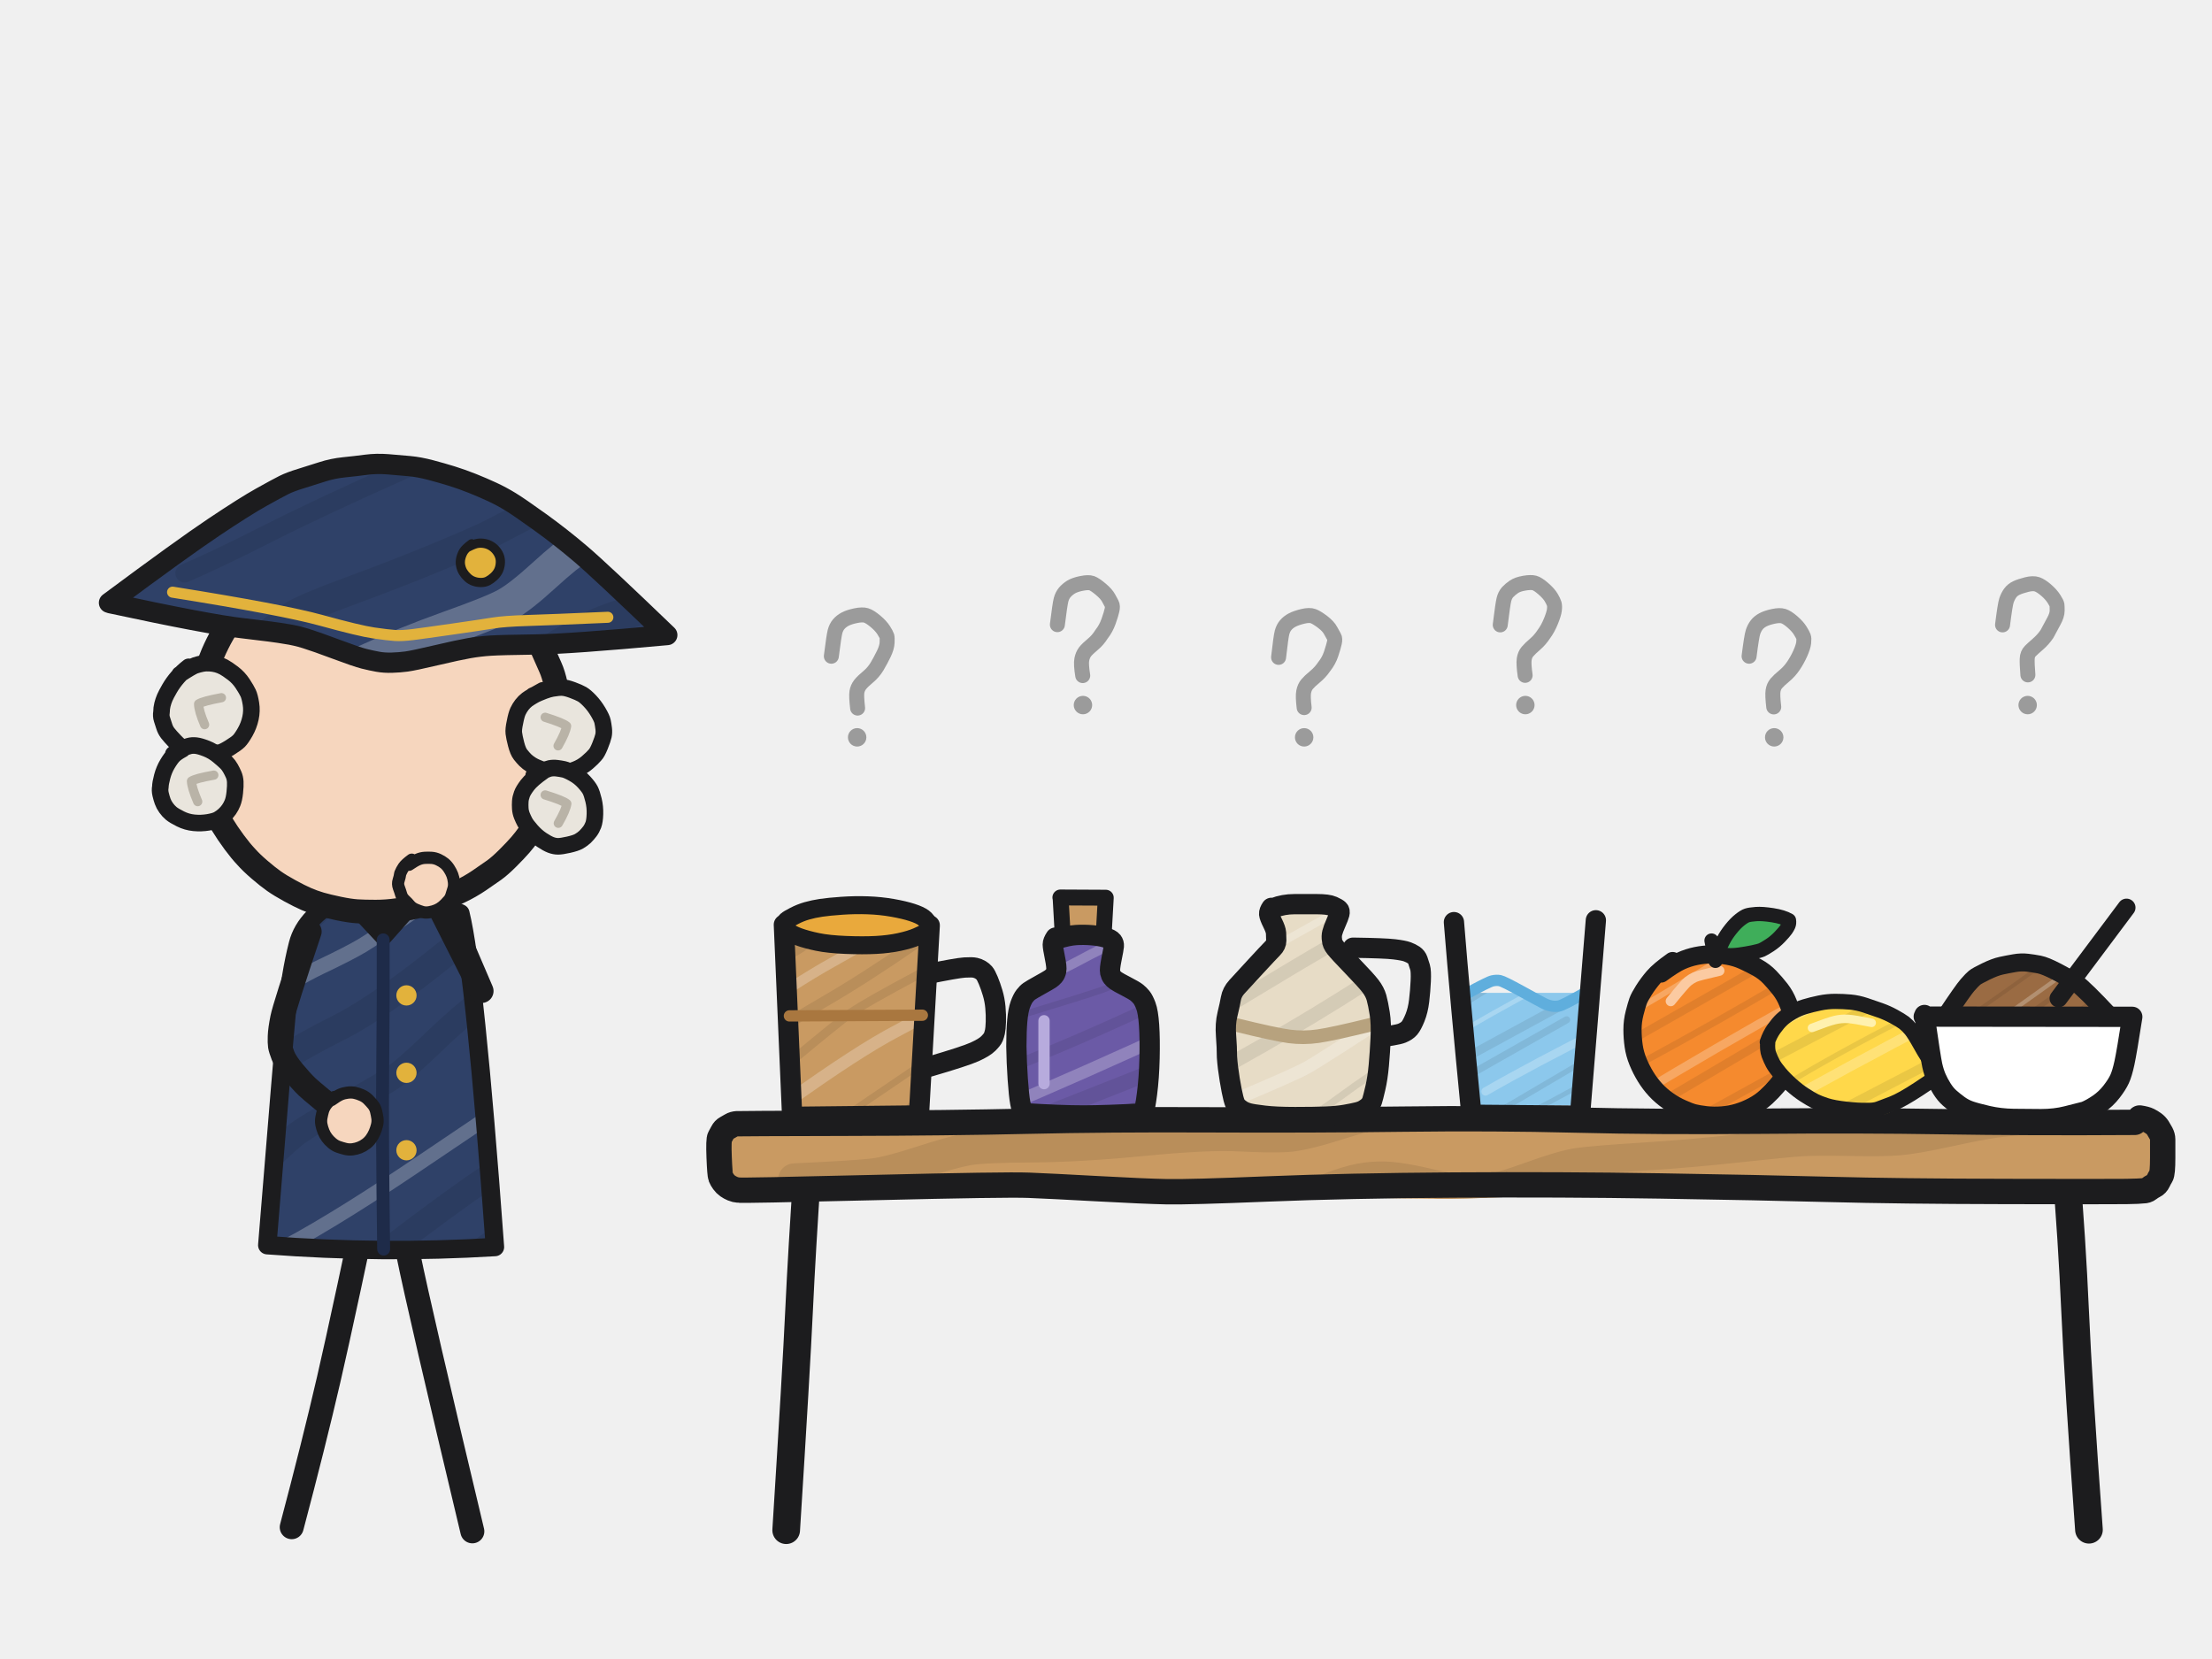
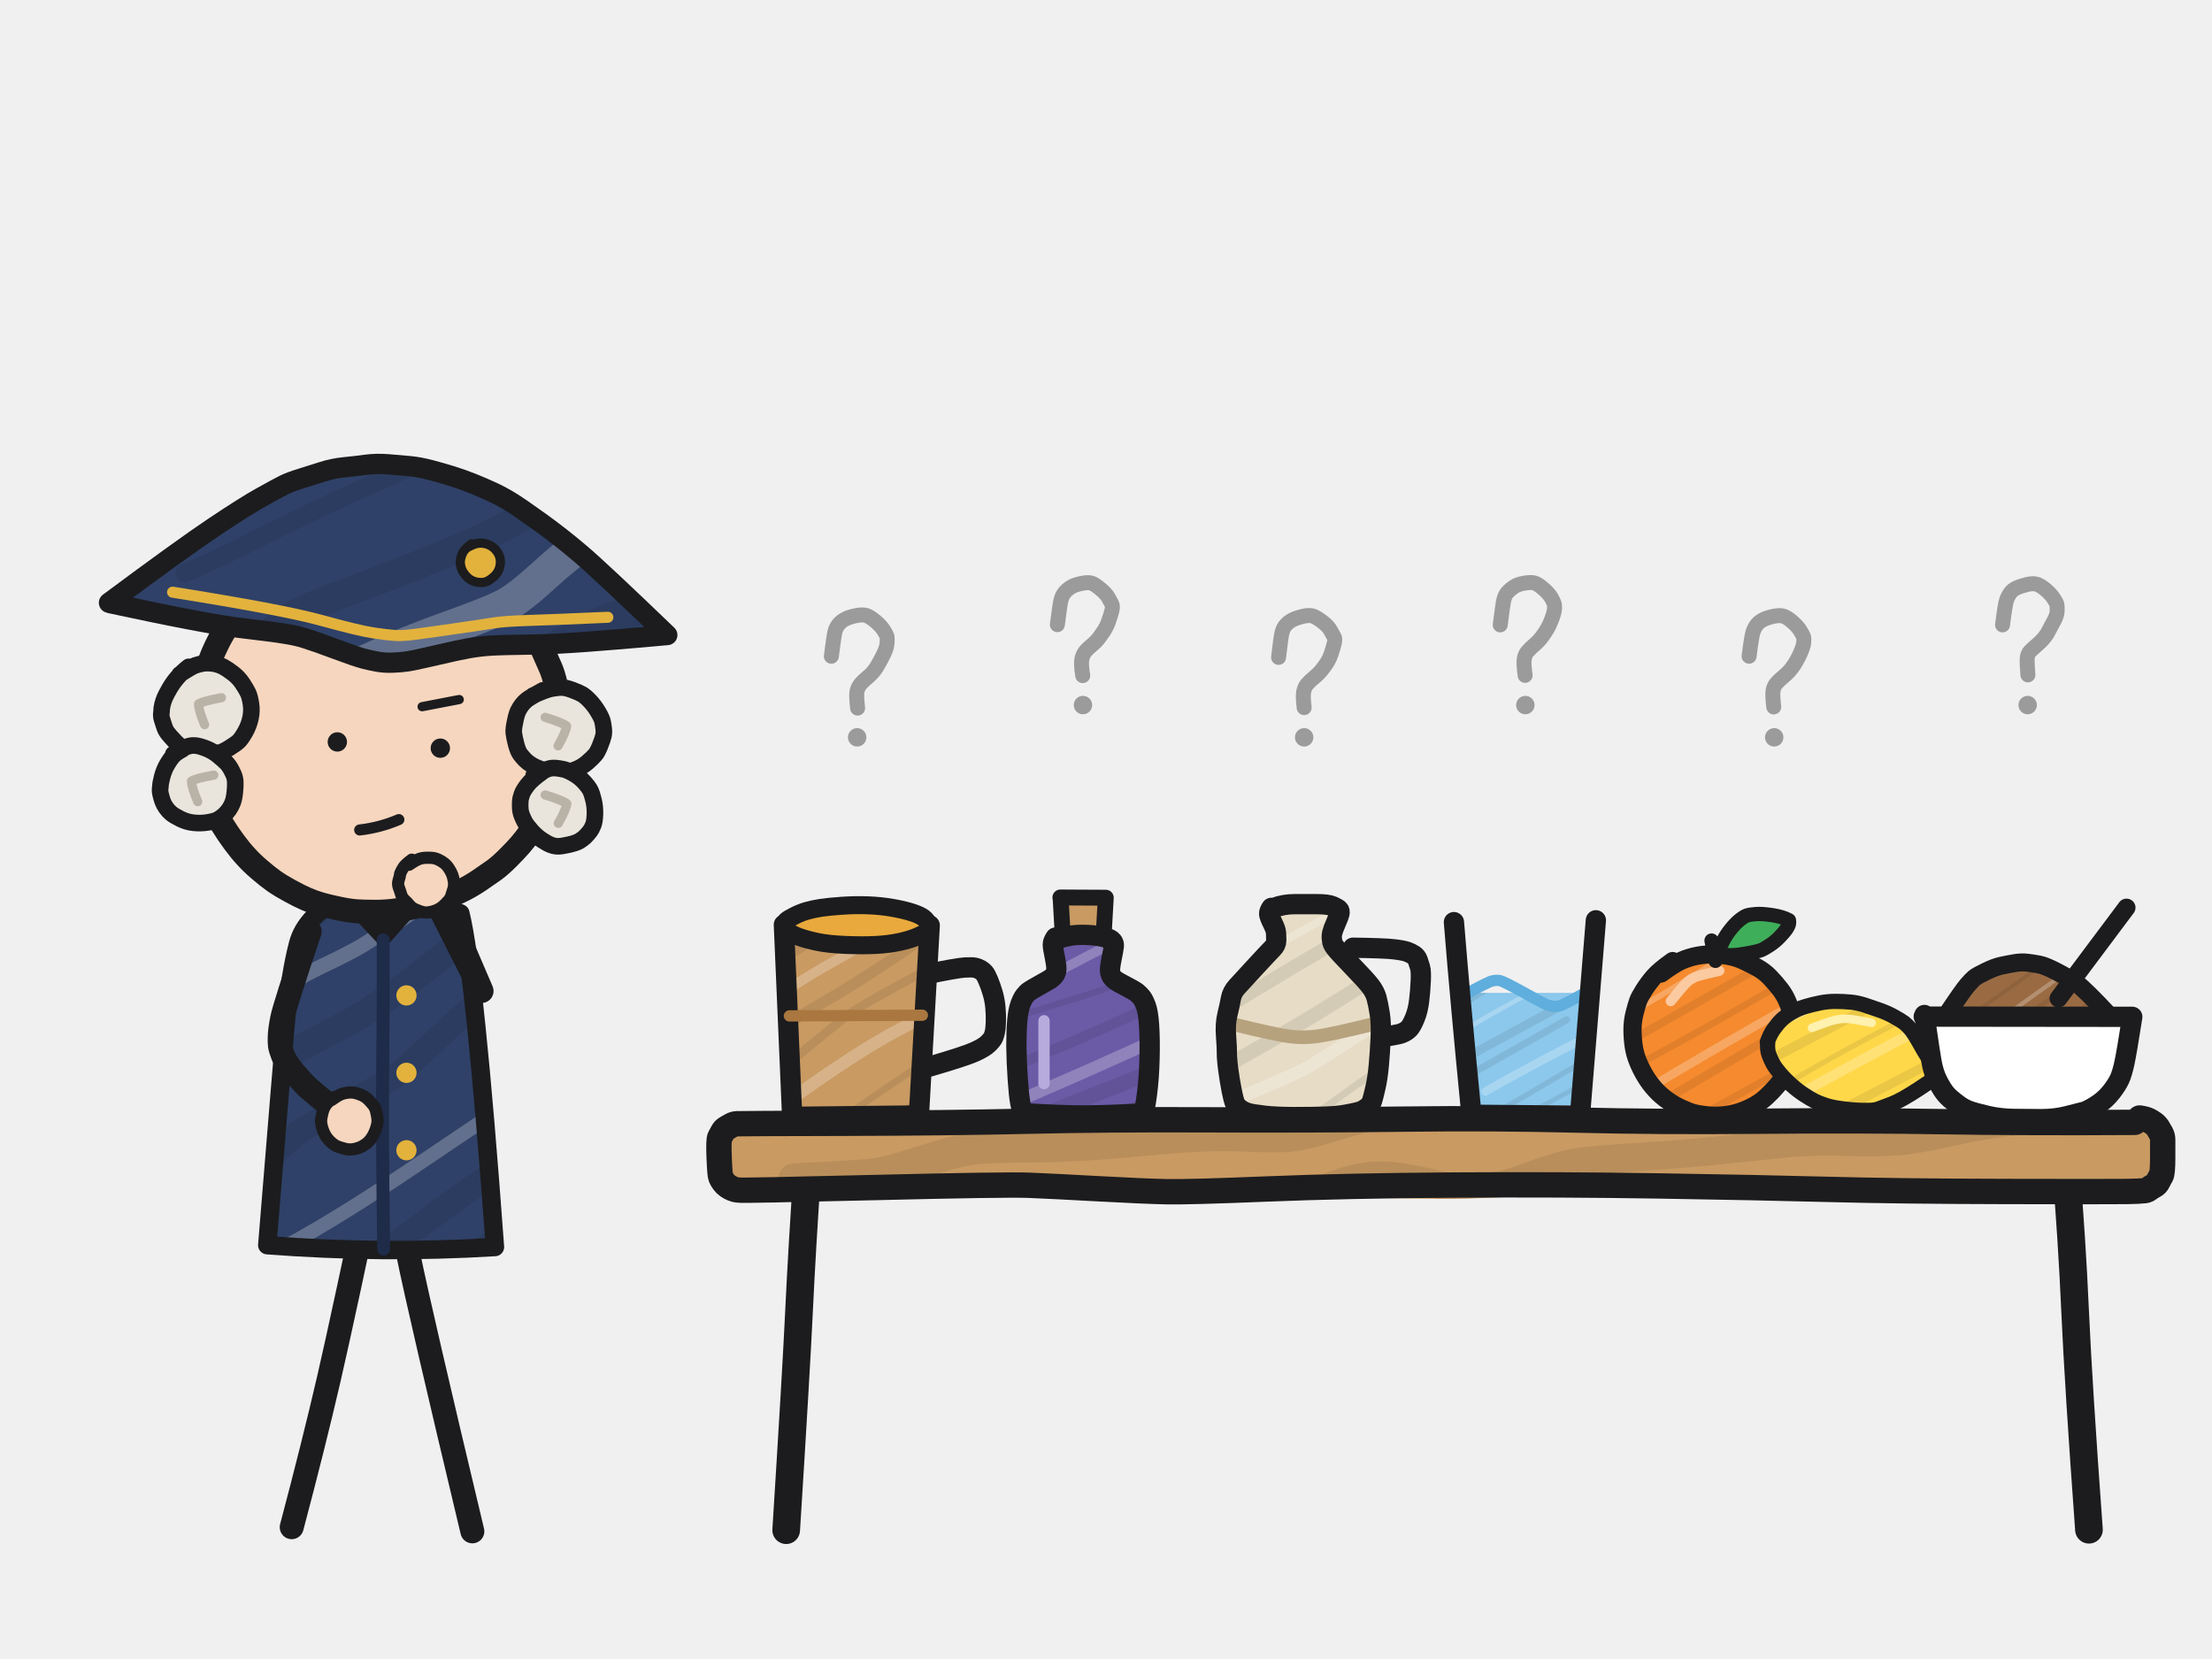
<svg xmlns="http://www.w3.org/2000/svg" viewBox="0 0 960 720" width="960" height="720" fill="none" stroke-linecap="round" stroke-linejoin="round">
  <defs>
    <path id="b1" d="M930.7 488.8q.7 .2 2 .4t2.5 .6t2.2 1.2t1.8 1.8t1.3 2.2t.7 2.4t.1 6.2t-.2 6.2t-.6 2.4t-1.3 2.2t-1.9 1.8q-1.1 .8 -2.3 1.2t-2.5 .7t-20.1 0t-63.6 .8t-80.6-.4t-47.6-1.4t-21.7 .2t-33.7 1.5t-35.7 1.5t-55.4-.9t-92.8-.7q-49.3 .5 -89.3-.1t-54.4-.5t-15.6-.1t-2.6-.6t-2.3-1.2t-1.9-1.8t-1.3-2.2t-.8-2.4t-.3-6t.1-6.1t.6-2.4q.5-1.2 1.3-2.1t1.8-1.8t2.2-1.1t2.5-.6t19 .4t69.6 .3t98.6-1.2t194.1-1.1t187.3 .2t40.8 .5z" />
    <clipPath id="b1c">
      <use href="#b1" />
    </clipPath>
    <path id="b2" d="M340.8 402.7l62.4 1.6q-3.2 51.7 -4.2 81.2l-52.7-.1l-4.5-82.7l-1 0z" />
    <clipPath id="b2c">
      <use href="#b2" />
    </clipPath>
    <path id="b3" d="M458.9 410.1q-1.2 1.7 -1.2 2.9t1 5.5t.5 5.7t-.9 2.1t-1.6 1.4t-4.5 2.4t-4.6 2.7t-2.1 2t-1.8 3.7t-1.4 6.8t-.5 9.3q0 5.1 .3 11.7t1.1 12t1.6 6.9q16.2 .8 26 .7t25.9-1.3q.8-1.5 1.4-5.7t.9-13.9t0-16.1t-.8-8.7t-1.2-3.9t-1.6-2.6t-2-2.1t-4.7-2.7t-4.5-2.5t-1.6-1.4t-1-2.2q-.4-1.3 .5-5.7t.9-5.6t-.5-2.1t-3-1.6t-7.7-.9t-8.4 .4t-5.1 1.3l.6 1.5z" />
    <clipPath id="b3c">
      <use href="#b3" />
    </clipPath>
    <path id="b4" d="M554.6 395.8q-1 1.6 -.8 2.7t1.6 3.8t1.7 4.3t.2 3.1t-1.5 3.4t-6.5 6.8t-7.3 7.2t-3.5 4.9t-2.1 5.2t-1.3 7.2t-.7 10.9q-.2 6.3 .5 13.3t1.2 9.8t1.3 3.6t1.8 1.7t3.9 1.6t6.6 1.3t10.5 .7t11.6 .1t8.9-.6t6.8-1.3t4-1.5q1.2-.7 2-1.7t1.2-2.1t1.6-8.3t1.5-11.8t.3-9.6t-.3-8.1t-.9-5.8t-1.1-4.1t-2.3-4t-7.9-9t-7.5-8.3q-1.2-1.9 -1.5-3.6t.1-3.2t1.7-4.4t1.5-3.9t-.3-1.9t-1.4-1.1t-3.4-.9t-5.9-.6t-6.6 0t-5.9 .6t-4.3 1.2l2.5 2.4z" />
    <clipPath id="b4c">
      <use href="#b4" />
    </clipPath>
    <path id="b5" d="M636.9 430.9l50.9 0l-4.3 48.9l-43.2-.1q-3.9-46 -3.4-48.8z" />
    <clipPath id="b5c">
      <use href="#b5" />
    </clipPath>
    <path id="b6" d="M721.9 424q5.6-3.9 8.7-5.3t6.5-2.1t6.8-.6t6.8 .8t6.6 2t6.1 3.2t5.3 4.2t4.4 5.3t3.3 5.9t2.1 6.5t.7 6.8q.1 3.4 -.6 6.8t-1.9 6.6t-3.2 6t-4.3 5.4t-5.2 4.5t-5.9 3.4t-6.6 2.1t-6.8 .7t-6.8-.7t-6.6-2.1t-6-3.4q-2.9-2 -5.3-4.6t-4.2-5.6t-3.1-6.4t-1.8-6.9t-.6-5.3t.4-5.4t1-5.3t2-5t3.6-6.2t3.4-4.2t7-5.5l-5.8 4.4z" />
    <clipPath id="b6c">
      <use href="#b6" />
    </clipPath>
    <path id="b7" d="M768 456.4q0-2 .6-3.7t2.5-4.3t3.5-4.1t3.5-2.8t4.7-2.4t6-1.9t6.7-1.1t6.6-.1t8.4 1.8t8.3 2.9t5.4 3q2.5 1.6 4.7 4.2t5.1 7.9t4 6.4t2.9 2.2t2.1 1.9t-.5 1.8t-2.4 2.3t-7.8 5.3t-9.2 5.6t-5 2.2t-5.1 .9q-3.1 .3 -8.6-.1t-8.7-1.2t-5.9-2.1t-5.6-3.2t-5.1-3.8t-4.4-4.1t-3.8-5t-2.3-4.6t-.6-3.9z" />
    <clipPath id="b7c">
      <use href="#b7" />
    </clipPath>
    <path id="b8" d="M844.7 441q7.4-11 9.5-13.4t3.1-3.3t4.9-2.7t6.6-2.6t5.7-1.1t5.5-.2t5.2 .8t7.4 3.1t8.3 5t14.7 14.4l-70.9 0z" />
    <clipPath id="b8c">
      <use href="#b8" />
    </clipPath>
    <path id="b9" d="M151.9 390.6q-17.5 8 -20.7 20.8t-13 130.8q48.9 3.4 98 .9q-3.3-60.1 -5.9-89.8t-9.1-54.4l-17.8-7.6l-16.3 17.5l-16.2-18l1-.2z" />
    <clipPath id="b9c">
      <use href="#b9" />
    </clipPath>
    <path id="b10" d="M49 263.9q37.6-29.2 46.7-35.2t15.9-9.8t12.2-6t13.4-4.3t15.8-3.1t14.5-1.2t12.7 .8t12.6 2.4t13.8 4.6t12.9 5.9t11.7 7.5q6.4 4.6 16.3 12.6t16.3 13.8t27.8 25.9q-43.1 4.5 -62.6 5t-24.1 1.3t-14.2 2.7t-12.6 2.4t-6.2 .3t-7.7-.9t-15.4-4.9t-15.3-5.3t-9.1-2.1t-19.2-2.6t-57.3-10.7l1.1 .9z" />
    <clipPath id="b10c">
      <use href="#b10" />
    </clipPath>
  </defs>
  <path d="M350.5 506q-2.5 36.9 -3.7 62.6t-5.6 95.5" stroke="#1c1c1e" stroke-width="12" />
  <path d="M896.5 505.4q2.7 32.2 4.1 63.8t6 94.7" stroke="#1c1c1e" stroke-width="12" />
  <use href="#b1" fill="#C99A62" />
  <g clip-path="url(#b1c)">
    <path d="M321 236.2q13.7-1.3 27.2-4.1t20.4-3.6t27.4-1.4t47.9-3.3t41.1-1.9t20.7 .8t27.3-3.1t47.9-3.6t41-3.6t40.7-7.1t34-4.7q6.9-.4 20.7 0t61.7-2.1t54.8-3.3t20.3-4.6t27.1-5.7" stroke="#a98152" stroke-width="14" opacity="0.5" />
    <path d="M319.6 273q41.7 1.7 62.2-1.2t27.4-3.5t27.6-.7t34.4-2.9t40.9-7.1t34.2-5t20.7-.2t34.6-.4t55.1-3.1t47.9-6.1t20.4-4.9q6.8-1.1 27.7 .8t27.8 .7t20.2-5.9t20.4-5.4t20.8 1.1t27.8 1.9" stroke="#e1c7a9" stroke-width="12.3" opacity="0.55" />
    <path d="M421.4 301q14 .4 35-.5t48.7-2.5t34.8-2.8t20.6-4.8t20.6-4.4t21.1 1.1t21.2 1.7t27.4-6.3t27.5-6.2t21.2 1.9t21.1 1.3q6.9-.6 48.4-7.3t48.4-6.7t21.1 1.4" stroke="#a98152" stroke-width="7.2" opacity="0.5" />
    <path d="M436.9 325q28.2 3.3 35.2 3.5t13.9-1.4t20.4-6.2t20.6-4.8t21 1.6t21.1 1.5t48.3-7.1t48.3-6.9t21.1 1t21 .6t20.7-3.2q13.7-2.8 20.6-3.7t27.8-1.4t27.8-1.6t34.3-7.5" stroke="#a98152" stroke-width="6.2" opacity="0.5" />
    <path d="M315.9 378.5q14.1 .6 21-.9t20.5-6.2t20.6-5t21.2 1.6t21.2 1.6t48.5-7.1t48.5-7t21.1 1t21.1 .6t20.7-3.2t20.7-3.7q7-.8 28-1.4t27.9-1.6t20.7-4.3t20.7-3.5t21.2 2.3t21.3 2.4t48.3-8.6" stroke="#e1c7a9" stroke-width="6.9" opacity="0.55" />
    <path d="M368.2 401.3q41.5 2.3 61.9-1.3t47.9-4.8t47.8-5.6t27.3-4.1t20.9 2.6t20.8 2t20.4-3.6t20.4-4.1t27.5-.7t27.6-.8t20.3-4.6q13.5-3.5 20.3-4.1t20.8 1.3t20.9 2t27.5-1t27.4-2.2t20.2-5.6t20.3-5.3t20.6-.8" stroke="#a98152" stroke-width="11.6" opacity="0.5" />
    <path d="M429.1 435.5q14 1.5 20.8 .7t20.4-4t20.4-3.8t27.6-.5t41.1-4.6t27.2-4.9t20.9 1.8t41.5 .6t34.3-2.9t20.3-5.8t20.3-4.7q6.9-.5 20.7-.4t41.3-2.6t48.2-2.2t27.6-.5t20.3-5.4t40.8-7.1" stroke="#a98152" stroke-width="7.5" opacity="0.5" />
    <path d="M312.9 479.3q27.2-5.9 34-6.2t20.8 .1t20.7-.2t20.4-4.1t20.3-4.7t27.7 1t41.5 1.1t27.5-1.8t20.3-5.1t20.3-5.7t27.5-1.5q20.7-.2 48.1-2.9t48.2-2.3t27.5-1t20.2-5.8t41-5.9t41.5 .7" stroke="#e1c7a9" stroke-width="8.3" opacity="0.55" />
    <path d="M344.7 511.9q27.7-1.3 34.6-2.2t20.4-5.3t20.3-5.6t27.7-1.3t48.4-2.8t41.5-2t20.8 .3t20.5-4.7t20.3-5.8t34.5-2.7t41.8 1.6q14.2 2.9 21.1 2.8t20.4-5.3t20.3-6.9t13.8-1.1t21.1 3.6t21 2.1t20.3-5.7t20.4-6t27.6-2.3t75.8-6.6" stroke="#a98152" stroke-width="14" opacity="0.5" />
    <path d="M371.3 531.4q42.2 1 49-.6t20.6-5.9t34.6-5.5t28-1.5t21.2 2.7t21.3 3t13.9-2t13.6-5.1t13.7-4.8t13.9-1.5t21.3 3.6q14.3 3.1 21.2 2.3t20.6-5.8t20.6-6t27.8-2.3t41.8-3.6t27.9-2.7t21-.1t21-.3t20.8-3.6t20.7-4t27.9-2.5q20.9-1.5 35-1.1" stroke="#a98152" stroke-width="12.2" opacity="0.5" />
    <path d="M390 565.6q14 .3 20.9-1.8t13.6-5.1t13.6-4.8t13.9-1.5t21.3 3.5t21.2 2.3t20.6-5.7t20.5-6t27.9-2.4t41.7-3.6t27.8-2.6q7-.4 21-.1t21-.3t20.8-3.6t20.7-4t27.8-2.5t27.9-1.4t21.2 2.3t42.1-.1t41.8-2.5" stroke="#e1c7a9" stroke-width="11.3" opacity="0.55" />
    <path d="M410.7 586.1q27.7-1.8 48.3-4.1t41.5-2.2t27.8-.7t20.5-3.8t41.3-5.4t34.6-2.1t21 2.4t41.7-.3t48.4-2.5t41.6-1.8t27.6-2.8q6.8-1.1 20.3-6.3t20.3-6.2t20.9 .2" stroke="#a98152" stroke-width="9.7" opacity="0.5" />
    <path d="M341.2 632.4q27.5 .5 34.3 .2t27.1-4.5t40.7-5.5t27.3-1.8t20.7 1.9t20.8 2.2t27.3-1.8t47.9-2.6t47.8-2.3t27.2-3.4t13.3-4.6q6.7-2.8 13.4-4.9t13.5-2.5t20.7 1.4t20.7 1.4t27.2-3t74.9-7.6" stroke="#a98152" stroke-width="14.9" opacity="0.5" />
    <path d="M414.6 661.2q41.1-.2 68.2-2.5t40.5-7.3t20-6.7t13.6-1.6t20.6 1.7t61.4-3.7t68-5.3t47.7-1.9t34-3.3t20.1-5.6t40.5-7q27.1-2.9 54.5-2.2" stroke="#e1c7a9" stroke-width="12.4" opacity="0.55" />
    <path d="M354 695.1q13.8-2.7 27.3-7.9t20.5-5.8t21 .9t21 1.6t27.7-2.9t41.5-4.8t27.7-2.5t20.9-.3t41.8-1.5t34.6-3.1t20.5-5.6q13.6-4.3 41.3-7.2t41.7-2.6t41.9 .2t34.8-1.2t34.1-8.9" stroke="#a98152" stroke-width="14.4" opacity="0.5" />
    <path d="M388.9 718.6q41.9-.3 69.7-2.2t41.4-6t20.5-5.7t27.6-3.9t27.7-2.7t21 .1t41.9 .1t34.7-1.8t20.6-5.1t20.6-4t21.1 1.7q14.1 1.9 42 .7t48.3-6.4t27.5-5.6t20.9 0t21-.3t34.3-7.6" stroke="#a98152" stroke-width="12" opacity="0.5" />
    <path d="M337.8 767.2q40.2-11.3 60.7-13.7t27.2-2.8t20.6 0t41.2 .2t34.3-1.2t20.2-4.9t20.2-4.6t20.7 1.1t20.7 1.9t27.5-.7t27.3-1.8q6.8-.9 20.2-4.9t20.2-4.8t27.4-.8t27.4-1t20.2-4.5t20.3-3.6t20.9 2.9t20.8 3.1t27.3-2.7t41-2.9t27.4-.8q6.8-.8 20.1-5.1" stroke="#e1c7a9" stroke-width="14.8" opacity="0.55" />
    <path d="M372.4 794.6q41.3-10.3 48.3-10.1t21.2 1.9t35.2 .9t27.9-1.4t20.7-4.6t20.6-5.2t28-1.1t28-.9t20.6-4.4t20.8-4t21.2 2.6q14.3 3.1 21.3 3.3t27.9-2.7t41.8-2.9t28-1t20.6-5.5t20.6-5.5t21.1 .8t28.2 2.1" stroke="#a98152" stroke-width="13.6" opacity="0.5" />
    <path d="M405.1 829.9q41.5 .3 48.4-.6t20.4-4.3t20.4-4.1t20.9 2.2t21.1 3.4t27.4-2.3t27.5-3.2t20.7-.2t20.7-.3t20.4-5t20.2-5.9q6.8-1.4 13.8-1.1t20.9 2t20.8 .8t20.4-4.7t20.4-4.8t27.6-.5t41.1-4.3t41.1-5.3t61.9-4.3" stroke="#a98152" stroke-width="11.5" opacity="0.5" />
  </g>
  <path d="M928.6 485.2q2.6 .4 3.8 1t2.3 1.4t1.8 1.9t1.4 2.4t.7 2.6t0 8t-.7 7.8t-1.3 2.4t-1.8 1.9t-2.2 1.4t-2.5 .8q-1.3 .2 -7.3 .3t-52.4 0t-76.5-.9t-73.4-1.5t-89.7-.4t-80.6 1.7t-43.9 1.2t-29.8-1.3t-30-1.5t-67.4 1t-58.6 1.1q-1.3-.1 -2.5-.6t-2.2-1.2t-1.8-1.8t-1.2-2.1t-.7-8.6t.3-8.6t1.2-2.2t1.7-1.8t2.1-1.2t2.4-.7t46.4-.2q45.3-.1 79.9-.9t78.8-.6t83.8-.3t75.1 .4t79.5 .5t80.1 .2t83.1 .3" stroke="#1c1c1e" stroke-width="11" />
  <path d="M401.1 423q14.2-2.9 17.5-3.1t4.6 .1t2.3 .9t1.7 1.4t1.7 3.2t1.9 5.4t1.2 6.3t.2 6.3t-.4 4.3t-.7 2.3t-2.2 2.8q-1.7 1.7 -5.9 3.6t-19.6 6.4" stroke="#1c1c1e" stroke-width="8.8" />
  <use href="#b2" fill="#C99A62" />
  <g clip-path="url(#b2c)">
    <path d="M318.6 425.9q22.4-10.4 27.7-13.6t45-31.9" stroke="#a98152" stroke-width="3.8" opacity="0.5" />
    <path d="M324.4 441.4q20.4-14.6 36.9-23.8t27.1-16" stroke="#e1c7a9" stroke-width="4.3" opacity="0.55" />
    <path d="M329.5 452.3q11-7.6 28.3-17.6t39.3-25.2" stroke="#a98152" stroke-width="4.8" opacity="0.5" />
    <path d="M342 461.7q21.6-18 27.3-22.1t30.5-17.3" stroke="#a98152" stroke-width="3.8" opacity="0.5" />
    <path d="M342.1 477.9q30.3-21.7 46.9-30.4t26.9-15.6" stroke="#e1c7a9" stroke-width="5.3" opacity="0.55" />
    <path d="M364.4 485.9l55.4-37.6" stroke="#a98152" stroke-width="2.9" opacity="0.5" />
    <path d="M357.7 507.6l69-46.9" stroke="#a98152" stroke-width="6.2" opacity="0.5" />
  </g>
  <path d="M341.3 401.5l62.2 .1l-4.7 82.5l-55 .6l-3.6-83.4" stroke="#1c1c1e" stroke-width="8.8" />
  <path d="M403.1 400.7q.4 .9 .3 1.4t-1 1.6t-2.8 2t-4.4 1.8t-7.6 1.6t-10.6 1.1t-11.4 0t-10.4-1.2t-8.1-2.3t-4.1-1.8t-1.4-1.6q-.7-1 -.4-2.1t1.4-2.1t4.4-2.4t8.2-2.2t10.4-1.2t11.3 0t10.7 1.1t8.6 2.1t5 2.3t1.9 1.9z" fill="#E9A93C" />
  <path d="M403.2 402q-1 2.2 -1.6 2.7t-3.6 1.8t-7.6 2.3t-10.2 1.3t-13.1 0t-12.3-1.3t-8.1-2.2t-4.5-2.4t-1.4-1.5t0-1.7t.7-1.6q.5-.5 3.2-1.9t5.5-2.2t6.1-1.3t9-.9t11.3-.2t10.7 1.1t8.5 2t5 2.3t2.3 3.2" stroke="#1c1c1e" stroke-width="7.8" />
  <path d="M342.6 440.9l57.7-.3" stroke="#A9773F" stroke-width="4.9" />
  <path d="M360.8 284.8q1.1-8.8 1.6-10.7t1.6-3.2t2.8-2.2t4.6-1.5t4.5-.1t4 2.5t3.6 3.9t1.4 2.6t.1 2.8t-1.4 4.8t-3 5.6q-1.6 2.6 -3.9 4.5t-3.4 3.3t-1.4 3.2t.3 7" stroke="#9b9b9b" stroke-width="6.5" />
  <circle cx="372" cy="320" r="4" fill="#9b9b9b" />
  <path d="M460.4 390.6l19.6 .1l-1 17.7l-17.7 0l-.9-17.8z" fill="#C99A62" />
  <path d="M460.2 389.5l19.7 .1l-1 17.7l-17.6 0l-1-17.6" stroke="#1c1c1e" stroke-width="6.9" />
  <use href="#b3" fill="#6B5AA6" />
  <g clip-path="url(#b3c)">
    <path d="M426 422.1q23.5-12.3 72.7-31.3" stroke="#5a4c8b" stroke-width="3.5" opacity="0.5" />
    <path d="M416.8 439.8q38.3-15.8 50.5-22.4t24.8-12.2" stroke="#aea4ce" stroke-width="4.2" opacity="0.55" />
    <path d="M438 442.2q35.1-10.7 40.8-12.8t16.7-7.4" stroke="#5a4c8b" stroke-width="2.8" opacity="0.5" />
    <path d="M436.8 464q44.8-18.1 77.3-34.3" stroke="#5a4c8b" stroke-width="4.6" opacity="0.5" />
    <path d="M432.5 481.7q36.1-15.1 83.5-37" stroke="#aea4ce" stroke-width="5.3" opacity="0.55" />
    <path d="M435.9 490.5l72.2-28.5" stroke="#5a4c8b" stroke-width="6.7" opacity="0.5" />
    <path d="M442.9 503.3q49.9-22.3 75.2-32.3" stroke="#5a4c8b" stroke-width="6.4" opacity="0.5" />
  </g>
  <path d="M453.1 443l0 27.3" stroke="#B7ABDD" stroke-width="4.9" />
  <path d="M458.1 406.9q-1.2 1.8 -1.2 3t.9 5.6t.6 5.8t-1 2.2t-1.6 1.4t-4.5 2.6t-4.6 2.7t-2 2t-1.9 3.8t-1.3 6.9t-.4 11.2q.1 6.9 .6 14.2t1.1 10.4t1.3 4.4q16.2 1 26 1t26-.9q.8-1.5 1.7-8.5t1.1-15.4t-.2-14.3t-1.4-8.5t-1.9-3.7t-2-2t-4.6-2.7t-4.5-2.5t-1.6-1.5t-.9-2.1t.6-5.8q.9-4.4 1-5.6t-.6-2.1t-3-1.6t-5.8-1t-6.9-.1t-8.2 1.7" stroke="#1c1c1e" stroke-width="8.8" />
  <path d="M458.9 271.1q1.1-8.9 1.6-10.8t1.6-3.2t2.7-2.3t4.6-1.6t4.4-.1t3.9 2.6t3.4 3.8t1.4 2.6t.1 2.7t-1.5 4.9t-3 5.5q-1.6 2.6 -3.9 4.5t-3.3 3.2t-1.4 3.3t.4 7" stroke="#9b9b9b" stroke-width="6.5" />
  <circle cx="470" cy="306" r="4" fill="#9b9b9b" />
  <path d="M587.2 411.3q13.8 .2 17.9 .7t5.7 1.1t2.8 1.4t1.7 2.2t1 3.1t.3 6t-.7 8.5t-1.8 7.4t-2.4 4.5t-3.3 2.2t-12.7 2.2" stroke="#1c1c1e" stroke-width="8.8" />
  <use href="#b4" fill="#E7DCC6" />
  <g clip-path="url(#b4c)">
    <path d="M512.7 417.6l78-48.5" stroke="#c2b9a6" stroke-width="3.6" opacity="0.5" />
    <path d="M517.4 430.7l60.8-34" stroke="#f2ece0" stroke-width="3.3" opacity="0.55" />
    <path d="M516.4 447q53.1-32.7 75-44.6" stroke="#c2b9a6" stroke-width="5.8" opacity="0.5" />
    <path d="M525.2 466.4q45.3-24.5 88.1-53.3" stroke="#c2b9a6" stroke-width="6.2" opacity="0.5" />
    <path d="M538.2 476.3q23.4-9.9 28.9-12.9t47.8-30.6" stroke="#f2ece0" stroke-width="5.5" opacity="0.55" />
    <path d="M558.6 491q10.8-6 25.7-17t36.5-22.9" stroke="#c2b9a6" stroke-width="3.1" opacity="0.5" />
    <path d="M564.8 504.8q32.8-20.3 66.5-39.1" stroke="#c2b9a6" stroke-width="3.4" opacity="0.5" />
  </g>
  <path d="M536.4 444.8q17.1 4.2 23.2 5t12.4-.1t23.4-5.1" stroke="#B7A27E" stroke-width="5.9" />
  <path d="M551.8 394q-1.1 1.6 -1 2.7t1.5 3.9t1.5 4.3t.1 3.3t-1.6 3.4t-7.5 8t-8 8.7t-2.6 5.1t-1.5 6.9t-.6 9.2t.4 9.2q.3 4.5 1.2 9.9t1.6 8.1t1.5 3.5t2 1.6t3 1.3t6.9 1.1t13.4 .6t13.3-.2t8.4-.8t5.4-1.1t3.1-1.3q1.2-.7 2-1.6t1.2-2.1t1.4-5.5t1.5-9.9t.8-11.8t-.4-10.6t-1.4-6.9t-2.6-5t-7.8-8.6t-7.4-8t-1.5-3.4q-.3-1.6 .1-3.2t1.6-4.3t1.5-3.9t-.3-1.8t-2.6-1.5t-6.9-.9t-9.7 0t-8.9 1.6" stroke="#1c1c1e" stroke-width="8.8" />
  <path d="M554.9 285.3q1-8.9 1.5-10.8t1.6-3.2t2.8-2.2t4.6-1.6t4.5-.1t4.1 2.5t3.5 3.8t1.5 2.7t.1 2.6t-1.4 4.8t-3 5.5q-1.7 2.5 -4 4.4t-3.4 3.2t-1.5 3.3t.2 6.9" stroke="#9b9b9b" stroke-width="6.5" />
  <circle cx="566" cy="320" r="4" fill="#9b9b9b" />
  <use href="#b5" fill="#8CC8EC" />
  <g clip-path="url(#b5c)">
    <path d="M616.7 446.9q23.1-15.4 59.1-36.3" stroke="#76a8c6" stroke-width="3.8" opacity="0.5" />
    <path d="M625.4 452.9q22.6-13.6 46-25.9" stroke="#c0e1f5" stroke-width="2" opacity="0.55" />
    <path d="M626.8 464.1l50.9-27.7" stroke="#76a8c6" stroke-width="3.8" opacity="0.5" />
    <path d="M634.4 468.4l45.5-25.8" stroke="#76a8c6" stroke-width="3.1" opacity="0.5" />
    <path d="M644.7 473.7q20.5-11.8 52.3-27.8" stroke="#c0e1f5" stroke-width="3.6" opacity="0.55" />
    <path d="M648.6 483.4l47.9-28.2" stroke="#76a8c6" stroke-width="2.4" opacity="0.5" />
    <path d="M653.3 488.1q20.1-9.9 39.6-21" stroke="#76a8c6" stroke-width="2.1" opacity="0.5" />
  </g>
  <path d="M636.6 431.2q9.3-5.1 11.1-5.5t3.3-.1t9.5 4.7t9.6 5.2t3.2 1.1t3.3 0t10.9-5.5" stroke="#5FAEDD" stroke-width="4.9" />
  <path d="M631 400.2q2.7 33.7 7.6 83.6l47.1 .4l6.9-84.8" stroke="#1c1c1e" stroke-width="8.8" />
  <path d="M651.1 271.2q1.1-9 1.6-11t1.6-3.2t2.7-2.3t4.5-1.6t4.4-.1t3.9 2.5t3.4 3.8t1.3 2.7t.1 2.7t-1.5 4.9t-3 5.5q-1.7 2.6 -3.9 4.5t-3.3 3.2t-1.4 3.3t.4 7" stroke="#9b9b9b" stroke-width="6.5" />
  <circle cx="662" cy="306" r="4" fill="#9b9b9b" />
  <use href="#b6" fill="#F58A2E" />
  <g clip-path="url(#b6c)">
    <path d="M694.5 432q32-18.4 52.4-32.4" stroke="#ce7427" stroke-width="3" opacity="0.5" />
    <path d="M706.6 440.2q19.7-11.1 48.5-29.2" stroke="#fabf8c" stroke-width="2.5" opacity="0.55" />
    <path d="M704 453.7l57.7-32.8" stroke="#ce7427" stroke-width="3.5" opacity="0.5" />
    <path d="M712.5 461.2q31.2-16.9 61.8-34.9" stroke="#ce7427" stroke-width="2.9" opacity="0.5" />
    <path d="M709.8 475.8q35-21.2 70.8-41.1" stroke="#fabf8c" stroke-width="3.8" opacity="0.55" />
    <path d="M717.5 480.3l67.9-40.1" stroke="#ce7427" stroke-width="3.7" opacity="0.5" />
    <path d="M728 489.7l73-40.3" stroke="#ce7427" stroke-width="3.1" opacity="0.5" />
    <path d="M724.8 505.4q30.5-19.5 62.4-36.6" stroke="#fabf8c" stroke-width="2.3" opacity="0.55" />
    <path d="M726.9 517.9q23.6-15 42.3-24.5t42.4-24.4" stroke="#ce7427" stroke-width="5.4" opacity="0.5" />
  </g>
  <path d="M725.1 434.5q6.1-7.5 7.5-8.6t2.9-1.8t10.7-2.8" stroke="#fbcaa1" stroke-width="4.4" />
  <path d="M720.9 422.5q5.6-4.1 8.7-5.5t6.5-2.1t6.8-.7t6.9 .6t6.6 2t6.2 3.1t5.5 4.2t4.5 5.2t3.4 6t2.1 6.6t.9 6.8q0 3.5 -.6 6.9t-1.2 5t-2.1 4.7t-3.8 5.8t-4.8 5t-5.7 4t-6.5 2.7t-6.9 1.3t-7-.1t-5.3-.9t-5-1.9q-3.2-1.4 -6.2-3.5t-5.4-4.7t-4.3-5.7t-3.3-6.5t-1.9-6.9t-.5-7.1t.9-7.1t1.5-5.2t2.5-4.7t4.3-5.8t8.2-6.9" stroke="#1c1c1e" stroke-width="7.9" />
  <path d="M746.8 414.2q-.2-1.3 0-2.2t1.5-3.4t3.1-4.8t3.9-4t4.4-2.1t5.5-.5t5.8 .6t5.7 2.1q.1 1.3 -.9 3.2t-3.1 4t-4.3 3.6t-4.8 2.3t-5.5 1.3t-5.7 .7t-5.6-.8z" fill="#3FAE5A" />
  <path d="M746.4 413.6q-.2-1.3 .1-2.3t1.5-3.3t3.2-4.8t3.9-4t3.1-1.9t3.9-.6t7.2 .5t7.1 2.2q.2 1.3 -.2 2.2t-1.1 1.9t-2.7 3.1t-4.3 3.6t-3.4 2t-4 1.1t-5.9 1t-5.2 .2t-3.3-.9" stroke="#1c1c1e" stroke-width="6.2" />
  <path d="M744.5 417l-1.7-8.8" stroke="#1c1c1e" stroke-width="6.2" />
  <use href="#b7" fill="#FFD84A" />
  <g clip-path="url(#b7c)">
    <path d="M761.4 439.1q32.2-15.6 53-27.4" stroke="#d6b53e" stroke-width="2.6" opacity="0.5" />
    <path d="M756.7 450.8q24.4-10.4 71.6-34.8" stroke="#ffea9b" stroke-width="4.1" opacity="0.55" />
    <path d="M761.9 463.1l58.7-30.8" stroke="#d6b53e" stroke-width="4.2" opacity="0.5" />
    <path d="M778.8 468.4q22.2-13.3 56.6-30.7" stroke="#d6b53e" stroke-width="2.3" opacity="0.5" />
    <path d="M773 479.4q23.3-13.5 71-38.4" stroke="#ffea9b" stroke-width="4.4" opacity="0.55" />
    <path d="M778.3 492.4l66.5-34.6" stroke="#d6b53e" stroke-width="4" opacity="0.5" />
    <path d="M790.9 498.2l52.4-27.4" stroke="#d6b53e" stroke-width="2.7" opacity="0.5" />
    <path d="M787 512.5l67.6-34" stroke="#ffea9b" stroke-width="3.4" opacity="0.55" />
  </g>
  <path d="M786.4 446.1q7-2.7 9.9-3.4t5.8-.5t10.2 1.7" stroke="#FFF1AE" stroke-width="3.7" />
  <path d="M767 452.3q1.1-3.3 2.9-5.8t3.4-4t4.3-3.1t5.7-2.5t6.4-1.6t6.8-.7t6.6 .3t6.5 1.4t6.4 2.2t6 2.7t4.4 2.7q1.6 1.3 3 3t4.3 6.9t4 6.2t3 2.2t2 1.8t-.1 1.2t-1.4 1.6t-8.5 5.8t-11.4 6.4t-6.1 2.3t-5.2 .6q-3.3 .1 -8.8-.5t-8.6-1.6t-4.9-1.9t-4.6-2.7t-5.7-4.4t-5-5.1t-3-4.2t-1.7-3.8t-.5-5.5" stroke="#1c1c1e" stroke-width="6.6" />
  <path d="M759.1 284.8q1.1-8.7 1.7-10.5t1.6-3.1t2.7-2.2t4.5-1.5t4.4-.1t3.9 2.5t3.4 3.8t1.4 2.6t.1 2.6t-1.5 4.7t-3 5.4q-1.7 2.5 -4 4.4t-3.4 3.2t-1.4 3.2t.3 7" stroke="#9b9b9b" stroke-width="6.5" />
  <circle cx="770" cy="320" r="4" fill="#9b9b9b" />
  <use href="#b8" fill="#9A6B43" />
  <g clip-path="url(#b8c)">
    <path d="M836.6 420.8q29.1-20.8 49.1-33.8" stroke="#815a38" stroke-width="3.1" opacity="0.5" />
    <path d="M840.7 428.3q23-15.6 45.3-32.3" stroke="#c7ae98" stroke-width="2.1" opacity="0.55" />
    <path d="M854 428.8l35.3-23.5" stroke="#815a38" stroke-width="1.6" opacity="0.5" />
    <path d="M859.8 437.5q22.4-15.5 44.2-32" stroke="#815a38" stroke-width="1.7" opacity="0.5" />
    <path d="M853.2 453l46.5-33.2" stroke="#c7ae98" stroke-width="1.8" opacity="0.55" />
    <path d="M864.8 451.1l46.9-32.9" stroke="#815a38" stroke-width="2.2" opacity="0.5" />
    <path d="M872.3 459.7l41.9-29.4" stroke="#815a38" stroke-width="2" opacity="0.5" />
    <path d="M867.4 474.3q29.5-20.8 58.1-42.7" stroke="#c7ae98" stroke-width="3.6" opacity="0.55" />
  </g>
  <path d="M844.5 440.9q7.3-11 9.4-13.4t3.1-3.2t4.9-2.7t6.7-2.5t5.7-1.1t5.5-.2t5.2 .8t7.6 3.1t8.4 4.9t14.8 14.5" stroke="#1c1c1e" stroke-width="7.8" />
  <path d="M893.4 433.3l29.5-39.4" stroke="#1c1c1e" stroke-width="7.8" />
  <path d="M836 441.6q1.9 15.6 2.9 20.2t2 7t3.3 5.6t5.6 5.4t7.3 3.7t7.9 2.1t9.7 .9t12 0t9.6-.9t7.9-2.1t7.4-3.7q3.1-2.3 5.5-5.4t3.4-5.6t2-7t3.1-20l-89.6-.2z" fill="#FFFFFF" />
  <path d="M835.2 440.5q2.7 18.8 3.4 21.9t1.7 5.4t2.5 4.7t3.3 4t4 3.2t4.8 2.5t7.8 2.1t11.1 1.3t12 .1t11.2-1.3t7.9-2q2.7-1.1 5.9-3.3t5.6-5.3t3.5-5.5t2.1-7t3.4-20l-90.5-.1" stroke="#1c1c1e" stroke-width="8.8" />
  <path d="M869.1 271.2q1.1-8.8 1.7-10.6t1.6-3.2t2.7-2.2t4.5-1.5t4.5-.1t3.9 2.5t3.4 3.8t1.3 2.5t.1 2.6t-1.5 4.7t-2.9 5.4q-1.7 2.5 -3.9 4.4t-3.4 3.1t-1.3 3.3t.3 7" stroke="#9b9b9b" stroke-width="6.5" />
  <circle cx="880" cy="306" r="4" fill="#9b9b9b" />
  <path d="M165.1 494.4q-15.9 76 -22.4 104.1t-16.1 64.3" stroke="#1c1c1e" stroke-width="10.4" />
  <path d="M166.3 494q5.6 24.4 10.8 50t27.9 120.6" stroke="#1c1c1e" stroke-width="10.4" />
  <path d="M166.8 390.7q-.1 27.5 -1 51.7t-.9 52.7" stroke="#1c1c1e" stroke-width="11.2" />
  <use href="#b9" fill="#2F4168" />
  <g clip-path="url(#b9c)">
    <path d="M75.5 438q10.1-8.1 27.8-16.9t23-12.6t14.8-12.7t39.4-34.4" stroke="#273757" stroke-width="6" opacity="0.5" />
    <path d="M72.3 462.4q10.3-8.5 32.6-22.8t34.5-20.1t17.9-9.2t27.5-18.5" stroke="#8d97ac" stroke-width="6.5" opacity="0.55" />
    <path d="M81.7 496.9q10.5-7.4 15.3-11.6t13.9-13.7t14.2-13.3t22.5-12.6t47.3-33" stroke="#273757" stroke-width="11.6" opacity="0.5" />
    <path d="M102.1 516.8q19.9-19.1 25.2-23.5t23.4-14.2t23.4-14.1t15.3-13.9t20.7-17.9" stroke="#273757" stroke-width="10.6" opacity="0.5" />
    <path d="M117.8 544.1q23.1-11.6 60.2-36.5t42.3-28.7t14.6-12.5" stroke="#8d97ac" stroke-width="6.1" opacity="0.55" />
    <path d="M136.9 566.3q54.4-41.7 71.4-53.2t40.8-25.3" stroke="#273757" stroke-width="10.7" opacity="0.5" />
    <path d="M155.6 582.2q70.6-55.6 105.1-73.5" stroke="#273757" stroke-width="9.6" opacity="0.5" />
  </g>
  <path d="M150.1 388.6q-17.5 8.3 -20.8 21.2t-4.9 29.8t-8.4 100.8q49.7 3.8 98.8 .8q-8.7-119.2 -15-144.8l-17.5-8.1l-15.9 17.9l-16-17.1" stroke="#1c1c1e" stroke-width="8" />
  <path d="M166.3 407.9q.1 25.9 -.2 54.5t.4 79.7" stroke="#1E2B49" stroke-width="5.6" />
  <circle cx="176.4" cy="432" r="4.4" fill="#E2B23C" />
  <circle cx="176.4" cy="465.6" r="4.4" fill="#E2B23C" />
  <circle cx="176.4" cy="499.2" r="4.4" fill="#E2B23C" />
  <path d="M134.4 404.3q-10.9 32.5 -11.9 37.5t-1.1 7.9t.1 4.2t1.3 4.2t4.5 7t6 6.6t18.7 15.4" stroke="#1c1c1e" stroke-width="10.4" />
  <path d="M197.8 404l11.2 26.1l-23.1-45.7" stroke="#1c1c1e" stroke-width="10.4" />
  <path d="M117.4 259.2q2.4-1.7 6.1-4.3t6.5-4.1t5.5-2.8t7.3-2.6t7.6-2.1t7.8-1.2t9.6-.5t8.1 .4t9.4 1.8t9.2 2.5t7.2 3.3q4.2 2.1 6.8 3.7t6.3 4.6t5.8 5t5.2 5.6t4.7 6.1t4.1 6.6t4 8.4t2.7 7.3t1.8 7.7t1.1 7.8t0 9.4q-.2 6.4 -.8 9.5t-1.8 7.7t-2.4 7.5t-3.3 7.1t-4.8 8.1t-4.6 6.3t-6.7 6.7t-7.2 6.2t-6.7 4.2t-8.5 4.2t-7.4 2.9q-3.1 1 -7.7 2t-7.9 1.4t-9.7 .3t-11.2-.9t-7.9-1.7t-9.1-3.6t-8.7-4.4t-6.7-4.8t-6.3-5.2t-5.6-6t-5.1-6.4q-1.9-2.6 -4.3-6.9t-4.3-8.7t-2.8-7.5t-2.1-9.4t-1.2-9.5t.2-8t1.7-11.1t2.5-9.4t3.2-7.3t4.7-8.4t4.6-6.5q2-2.5 5.4-5.9t5.7-5.1z" fill="#F6D6BE" />
  <path d="M117 253.5q7.5-5.6 10.2-7.2t7-3.7t7.3-3t7.6-2.1t7.9-1.5t9.6-.3t9.5 .6t7.8 1.8t7.6 2.4t7.1 3.3t6.8 3.9q2.6 1.7 6.2 4.5t5.7 5t5.2 5.5t5.6 7t4.2 6.3t3.5 6.7t3.1 7t2.3 7.4t1.7 7.5t.8 7.8t.2 7.8q-.1 3.2 -1.2 9.4t-2.5 10.8t-2.7 7.5t-3.6 7t-4.2 6.8t-3.9 5t-5.4 5.7t-5.9 5.2t-6.5 4.5t-8.2 4.7t-8.7 3.6q-4.5 1.7 -9.1 2.8t-9.4 1.8t-9.6 .7t-8-.2t-8-1.2t-7.9-1.9t-6.1-2.2t-7.2-3.6t-6.9-4.2t-6.3-5t-5.8-5.6q-2.2-2.3 -5.1-6.2t-5.4-8t-4.4-8.6t-3.4-9t-2.1-7.7t-1-6.3t-.4-8t.3-8t1.3-8t2.4-9.3t3.4-9.1q1.9-4.4 4.3-8.6t4.2-6.7t5-6.3t6.6-6.8t7.3-6t9.4-6" stroke="#1c1c1e" stroke-width="10.4" />
  <path d="M78.7 293.4q5.2-3.4 6.7-4t3.2-.8t3.2-.1t3.2 .5t3 1.1t3.9 2.7t4.3 4.6t2.4 4t1.2 4.6t-.2 6.4t-2.3 5.9q-1.6 2.8 -2.8 4t-3.9 2.8t-4.3 2.2t-4.8 .7t-6.4-.7t-4.5-1.7t-3.8-3t-3.9-5t-1.8-4.4t-.3-3.2t.9-4.6q1-3 2.5-5.6t3.6-5t4.6-4.3l-3.7 2.9z" fill="#E9E5DD" />
  <path d="M78 292.7q5.2-3.4 6.7-3.9t3-.8t3.2-.2t3.2 .5t3 1.2t4 2.7t4.2 4.5t2.4 4.1t1.2 4.6t-.2 6.3t-2.3 6q-1.6 2.8 -2.7 3.9t-4 2.9t-4.3 2.1t-4.8 .6t-6.4-.7t-4.5-1.7t-3.7-3t-3.2-3.6t-1.5-2.9t-1-3.1t-.2-3.2q0-1.6 .4-3.2t1-3t2.1-4t3.6-5t4.7-4.4" stroke="#1c1c1e" stroke-width="7.2" />
  <path d="M96.1 302.8q-8.1 1.5 -9.9 2.7q0 2.9 2.6 9" stroke="#B9B3A7" stroke-width="4" />
  <path d="M76.3 328.9q2.6-1.9 4-2.6t3-1t3.2-.2t4.4 1.4t5.3 3t3.3 3t1.8 2.4t1.4 2.8t.6 4.6t-.9 6.1t-2 4.4q-.9 1.3 -2.1 2.4t-2.6 1.8t-3 1.2t-4.7 .6t-6.1-.8t-4.4-1.6t-2.6-1.8t-2.2-2.4t-1.6-2.8t-.8-3t-.2-3.2q.1-1.5 .9-4.5t1.4-4.3t2.8-3.6t4.7-3.8l-3.6 1.9z" fill="#E9E5DD" />
  <path d="M75.2 327.3q2.4-1.9 3.9-2.5t2.9-1t3.1-.2t4.5 1.3t5.2 3.1t3.4 3t1.8 2.4t1.4 2.8t.7 3.1t-.2 4.6t-1 4.6q-.6 1.5 -1.5 2.8t-2.1 2.4t-2.6 1.9t-4.4 1.3t-6.1 .2t-5.9-1.7t-4-2.4t-2.2-2.4t-1.5-2.8t-.9-3.1t-.1-3.2q0-1.5 .8-4.5t2.3-5.5t2.7-3.7t3.8-2.6" stroke="#1c1c1e" stroke-width="7.2" />
  <path d="M92.8 336.4q-7.9 1.4 -9.7 2.6q.1 2.8 2.7 8.9" stroke="#B9B3A7" stroke-width="4" />
  <path d="M232 302.6q5.5-2.6 8.5-3.1t4.5-.4t4.4 1.1t4.1 1.7t3.4 3t3.6 4.7t1.9 4.2t.5 3t-.6 4.6t-1.5 4.4t-2.8 3.6q-2.1 2.3 -4.7 3.9t-4 2.1t-4.6 .6t-6-.5t-4.5-1.3t-4-2.6t-3.5-3.3t-1.5-2.8t-1-3.1t-.3-4.8t1.1-6.3q1.1-3.1 2.1-4.4t2.3-2.3t6.7-3.9l-4.1 1.9z" fill="#E9E5DD" />
  <path d="M231.3 301.9q5.5-2.6 8.4-3.1t4.5-.4t4.3 1.1t4.1 1.8t3.4 2.9t3.6 4.8t1.9 4.1t.5 3.1t-.1 3.1t-1.5 4.4t-2.2 4q-1 1.2 -3.3 3.2t-5.2 3.1t-4.3 1.4t-4.6-.1t-5.9-1.4t-4.3-2t-2.6-2t-2.1-2.4t-1.9-4.5t-1-4.8t.5-4.8q.6-3.2 1.3-4.7t1.7-2.8t2.3-2.3t6.8-4" stroke="#1c1c1e" stroke-width="7.2" />
  <path d="M236.6 311.3q7.7 2.4 9.3 3.8q-.4 2.8 -3.7 8.6" stroke="#B9B3A7" stroke-width="4" />
  <path d="M232.8 338.2q5.6-2.9 7.1-3.1t3.1-.2t4.5 1.1t5.2 2.8t4 4.4t2.2 5.5t.7 4.5t-.2 3.1t-.8 3.1t-1.5 2.9t-2.2 2.3q-1.3 1.1 -2.7 1.9t-2.9 1.3t-3.2 .8t-3.2 .2t-3.1-.6t-2.9-1.2t-2.6-1.7t-3.2-3.2t-3.2-5.1t-1.5-4.4t-.1-3.1q.2-1.6 .8-3.1t1.3-2.8t1.9-2.5t6.2-4.6l-3.7 1.7z" fill="#E9E5DD" />
  <path d="M231.6 336.6q5.5-2.8 7-3.1t3.1-.1t3 .5t4.1 1.8t4.7 3.7t2.7 3.6t1.4 4.3t.6 6t-.7 4.7t-1.5 2.8t-2.1 2.4q-1.2 1.1 -2.6 1.9t-4.5 1.5t-4.6 .7t-3.1-.6t-4-2.2t-4.5-4t-2.8-3.7t-1.3-2.8t-.7-3.1t0-3.1t.7-3.1q.5-1.5 2.4-4t6.9-6" stroke="#1c1c1e" stroke-width="7.2" />
  <path d="M236.6 345q7.8 2.4 9.4 3.8q-.4 2.8 -3.7 8.5" stroke="#B9B3A7" stroke-width="4" />
+   <circle cx="146.4" cy="322" r="4.2" fill="#1c1c1e" />
+   <circle cx="191.1" cy="324.7" r="4.2" fill="#1c1c1e" />
+   <path d="M183.2 306.7l16.1-3.1" stroke="#1c1c1e" stroke-width="4" />
+   <path d="M156.1 360.2q8.8-1 17-4.5" stroke="#1c1c1e" stroke-width="4.8" />
  <use href="#b10" fill="#2F4168" />
  <g clip-path="url(#b10c)">
    <path d="M34.4 193.1q11.6-6 28.5-16.1t40.8-20.9t40.8-21t23.1-12.3t19.6-4.5t25.5-7.3" stroke="#273757" stroke-width="11" opacity="0.5" />
    <path d="M64.7 216.3q13.8-2.5 20.1-5.1t24.4-11.7t23.9-12.6t17.1-11.4t17.4-10.7t19.6-6t19.8-5.7t18.3-8.6" stroke="#8d97ac" stroke-width="10.2" opacity="0.55" />
    <path d="M80.1 248.8q12.2-5.1 35.7-17t59.7-28t41.7-19.7t16-12.3t22.1-14.9" stroke="#273757" stroke-width="8" opacity="0.5" />
    <path d="M76.6 299.7q24.1-11.6 34.7-20.6t16.3-12.4t24.8-10.4t37.5-14.6t24.5-10.8t23.8-12.4t42-20.9" stroke="#273757" stroke-width="12.4" opacity="0.5" />
    <path d="M115.4 308.5q23.8-12.4 42.1-20.8t37.4-15.2t25-10.1t16.2-12.7t16.1-13t44.8-15.2" stroke="#8d97ac" stroke-width="14.8" opacity="0.55" />
    <path d="M95.9 357.8q11.3-8 21.9-17.5t16.9-12.2t19.7-6.4t19.7-6.2t24.8-11.6t36-19.5t23.9-13.4t19.5-6.7" stroke="#273757" stroke-width="13.7" opacity="0.5" />
    <path d="M105 384.2q23.7-14.9 30.1-17.9t19.8-6.9t32.8-12.1t31.8-14.2t31.1-15.8t41-27.1" stroke="#273757" stroke-width="14.3" opacity="0.5" />
    <path d="M113.5 416.1q23.7-12.3 29.4-15.8t16.5-11.8t16.9-11.1t19.2-6.2t19.5-5.5t23.7-12.3t64.8-34.6" stroke="#8d97ac" stroke-width="9.5" opacity="0.55" />
  </g>
  <path d="M74.9 257q47.7 7.6 64.4 12.2t22.9 5.5t9.2 1.1t7.8-.4t17.3-2.4t17.4-2.6t14.9-1.1t35-1.4" stroke="#E2B23C" stroke-width="4.8" />
  <path d="M47.3 261.6q31.9-23.7 45.5-32.8t20.6-13t9.8-5.3t7.4-2.8t9.2-2.9t9.6-2t9.5-1.1t9.5-.2t9.3 .8t9.2 1.7t9.1 2.6q4.5 1.4 9 3.2t8.6 3.7t8 4.3t12.8 8.8t17.6 13.8t37.6 35.2q-42.4 3.9 -57.2 4.1t-19.5 .5t-9.3 1.1t-14.4 3.1t-12.8 2.7t-6.3 .5t-6.1-.4t-6-1.3t-12-4.1t-13.3-4.7t-8.8-2q-4.3-.8 -19-2.5t-57-10.8" stroke="#1c1c1e" stroke-width="8.8" />
  <path d="M203.6 237.4q2.7-1.4 4.2-1.6t3 .1t2.8 1.1t2.3 2.1t1.4 2.7t.3 3.1t-1 2.9t-1.9 2.5t-2.5 1.7t-3.1 .8t-3.1-.5q-1.5-.6 -2.7-1.6t-2-2.4t-1.1-3t0-3.2t1.2-2.9t3.4-3.3l-1.2 1.5z" fill="#E2B23C" />
  <path d="M203.2 237.4q2.7-1.4 4.2-1.6t3 .1t2.8 1.1t2.3 2.1t1.4 2.7t.2 3.1t-.9 3t-1.9 2.4t-2.5 1.8t-3 .7t-3.1-.5q-1.5-.5 -2.7-1.6t-2-2.4t-1.1-2.9t.1-3.2t1.2-2.9t3.5-3.3" stroke="#1c1c1e" stroke-width="4" />
  <path d="M143.8 480.1q1.2-1.5 2.6-2.3t2.8-1.3t3.2-.4t3 .5t2.9 1.3t2.4 2t1.7 2.6t.9 3t.2 3.2t-.7 3.1t-1.6 2.8q-1.1 1.2 -2.4 2.1t-3 1.4t-3.2 .5t-3.1-.5t-2.9-1.4t-2.4-2t-1.9-2.6t-1.1-2.9t-.1-3.2t.8-3.1t1.9-2.8z" fill="#F6D6BE" />
  <path d="M143.9 477.4q2.5-1.8 3.9-2.4t3.1-.8t3.1 .1t3 1t2.7 1.8t2.1 2.3t1.4 2.8t.6 3.1t-.2 3.1t-1 3t-1.5 2.7q-.9 1.3 -2.2 2.3t-2.8 1.6t-3.1 .8t-3.2-.2t-3-.9t-2.7-1.6t-2.2-2.3t-1.5-2.7t-.9-3t0-3.1t.7-3q.5-1.5 1.5-2.8t3.4-3.1" stroke="#1c1c1e" stroke-width="5.3" />
  <path d="M178.7 376.6q2.5-1.7 4-2.2t3-.6t3.1 .3t2.9 1.1t2.5 2t1.7 2.6t.8 3t.1 3.2t-.8 3t-1.6 2.7t-2.4 2.2q-1.3 .8 -2.9 1.3t-3.1 .3t-3.2-.4t-2.9-1.3t-2.4-2t-1.8-2.6t-1-3t-.2-3.2t.8-3t2.7-4.1l.7 .7z" fill="#F6D6BE" />
  <path d="M177.5 375.3q2.5-1.7 3.9-2.3t2.9-.7t3 0t3 .8t2.6 1.6t2 2.3t1.4 2.7t.7 3t-.2 3t-.9 2.9t-1.6 2.6q-1 1.2 -2.2 2.2t-2.6 1.6t-3.1 .9t-3.1-.1t-3-1.1t-2.5-1.8t-2.1-2.2t-1.6-2.5t-1-3t-.1-3.1t.7-3q.6-1.5 1.5-2.8t3.5-3.2" stroke="#1c1c1e" stroke-width="5.3" />
</svg>
